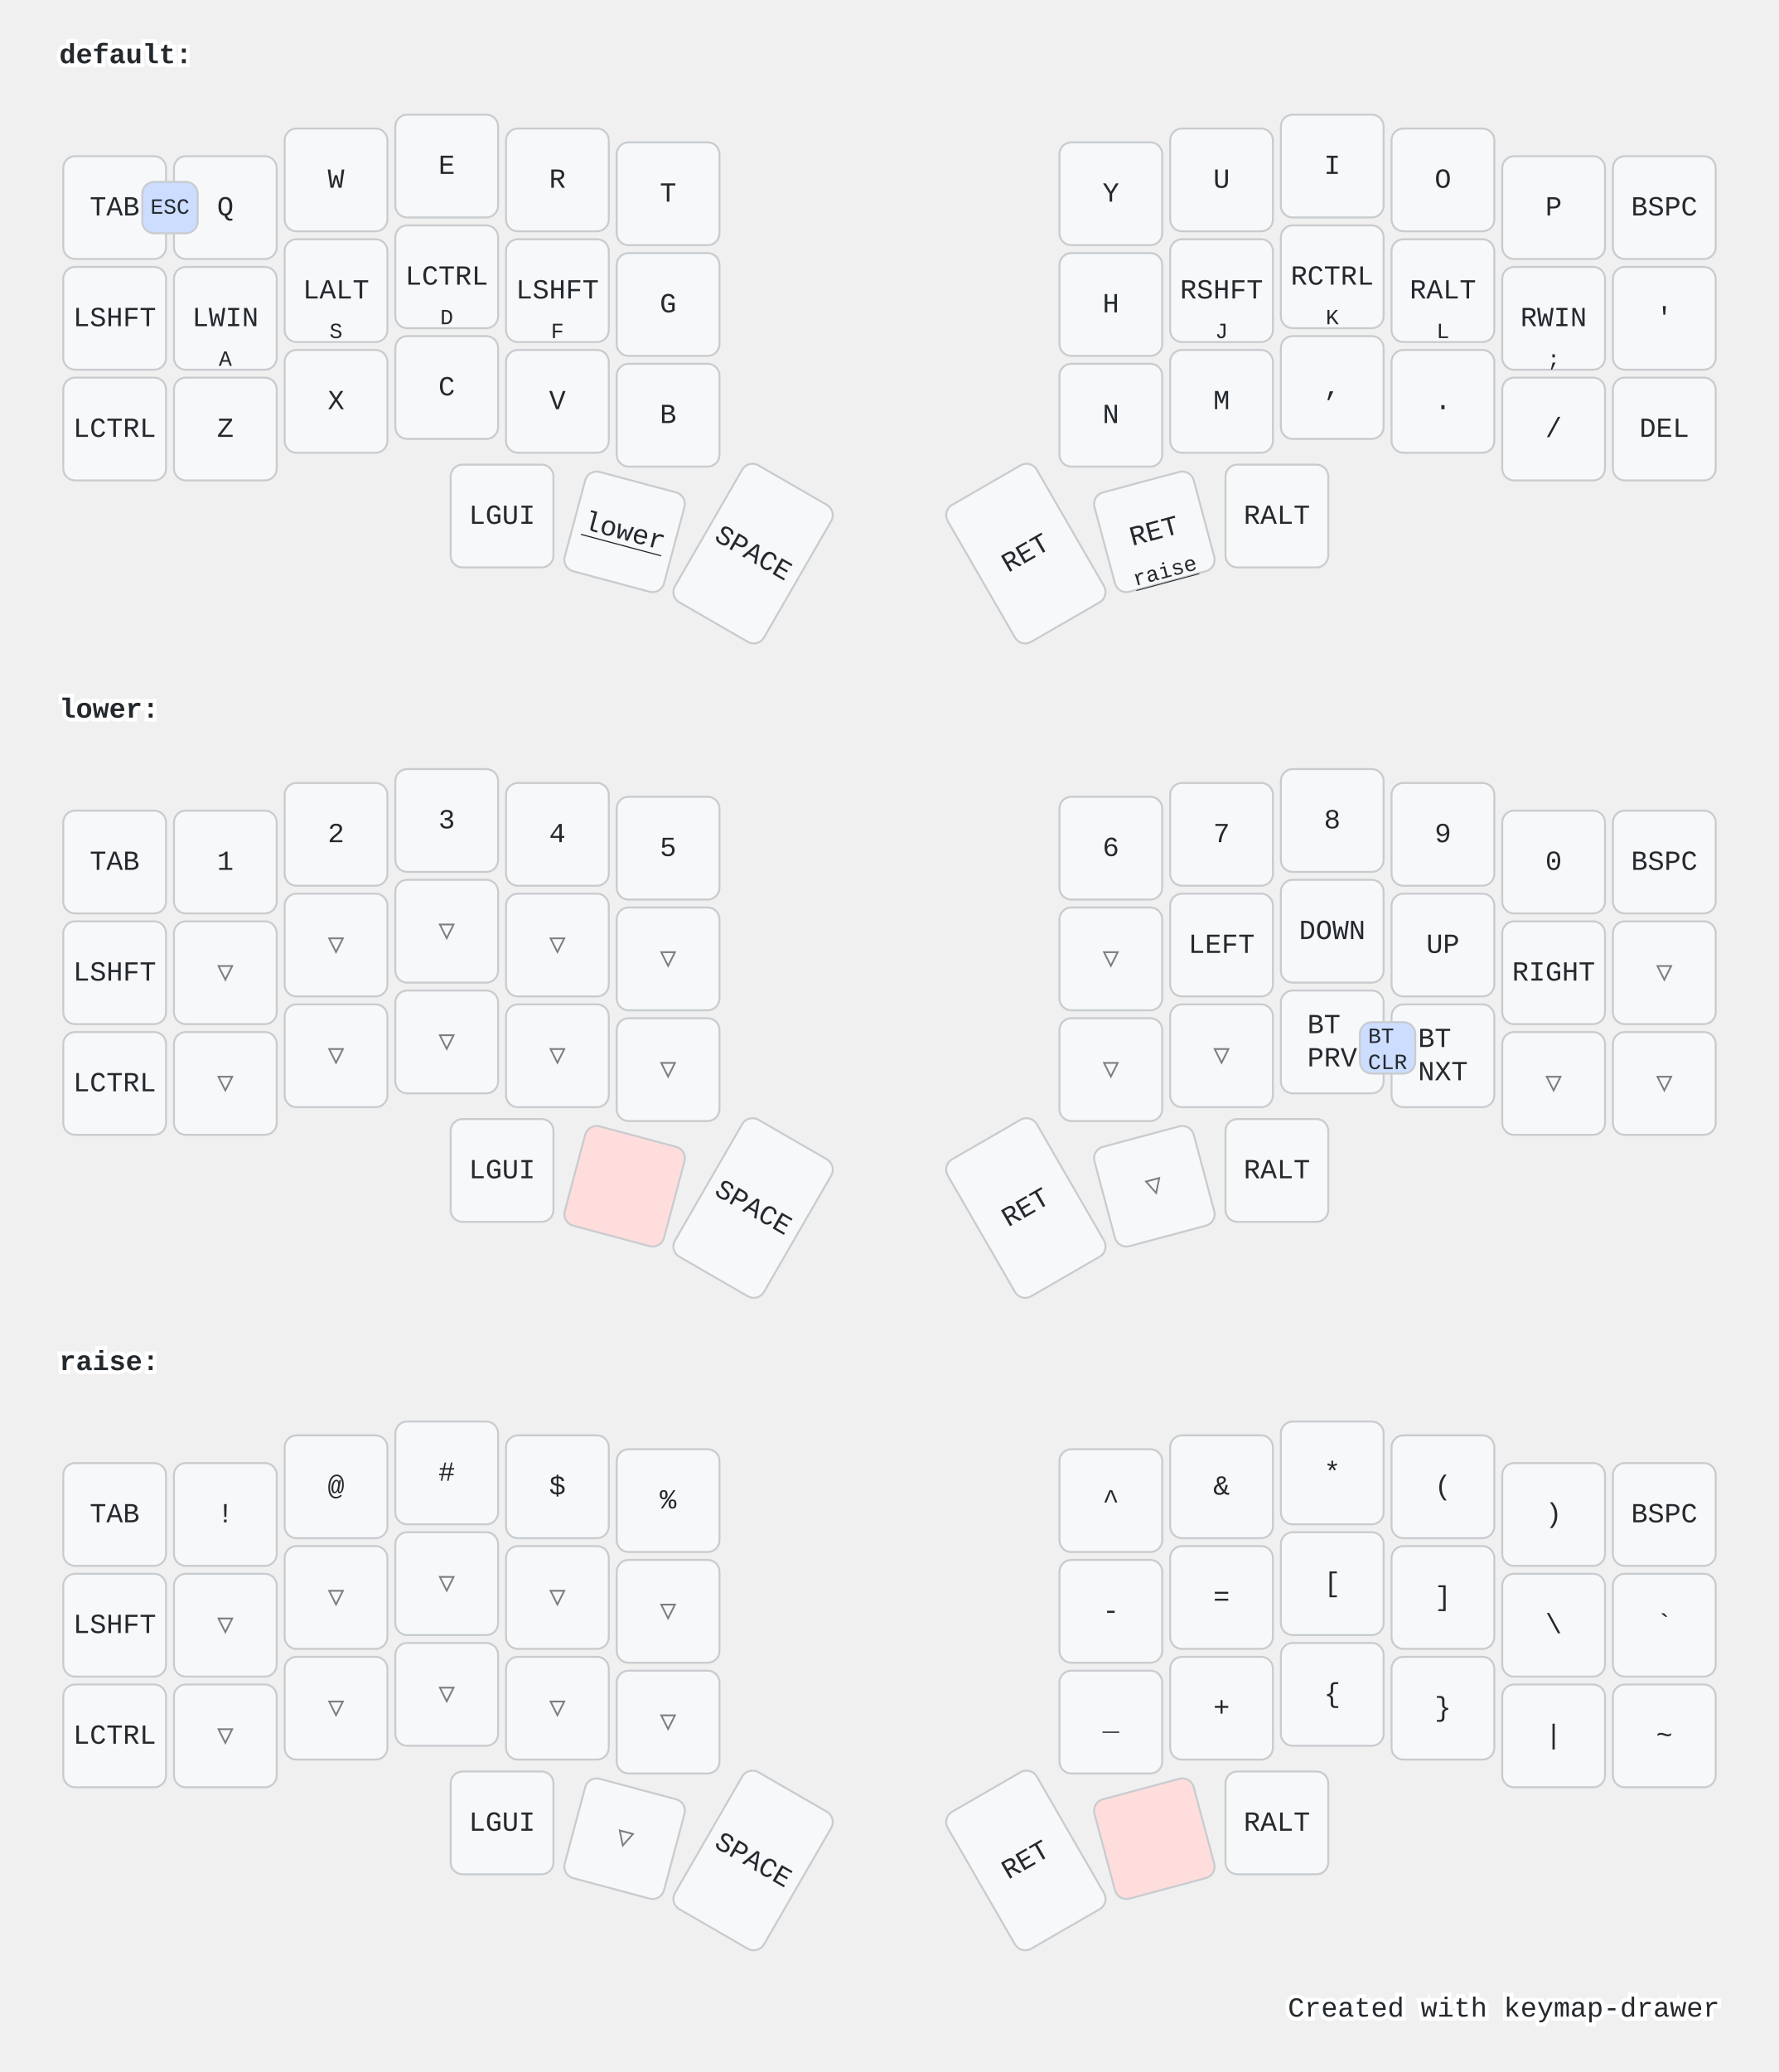
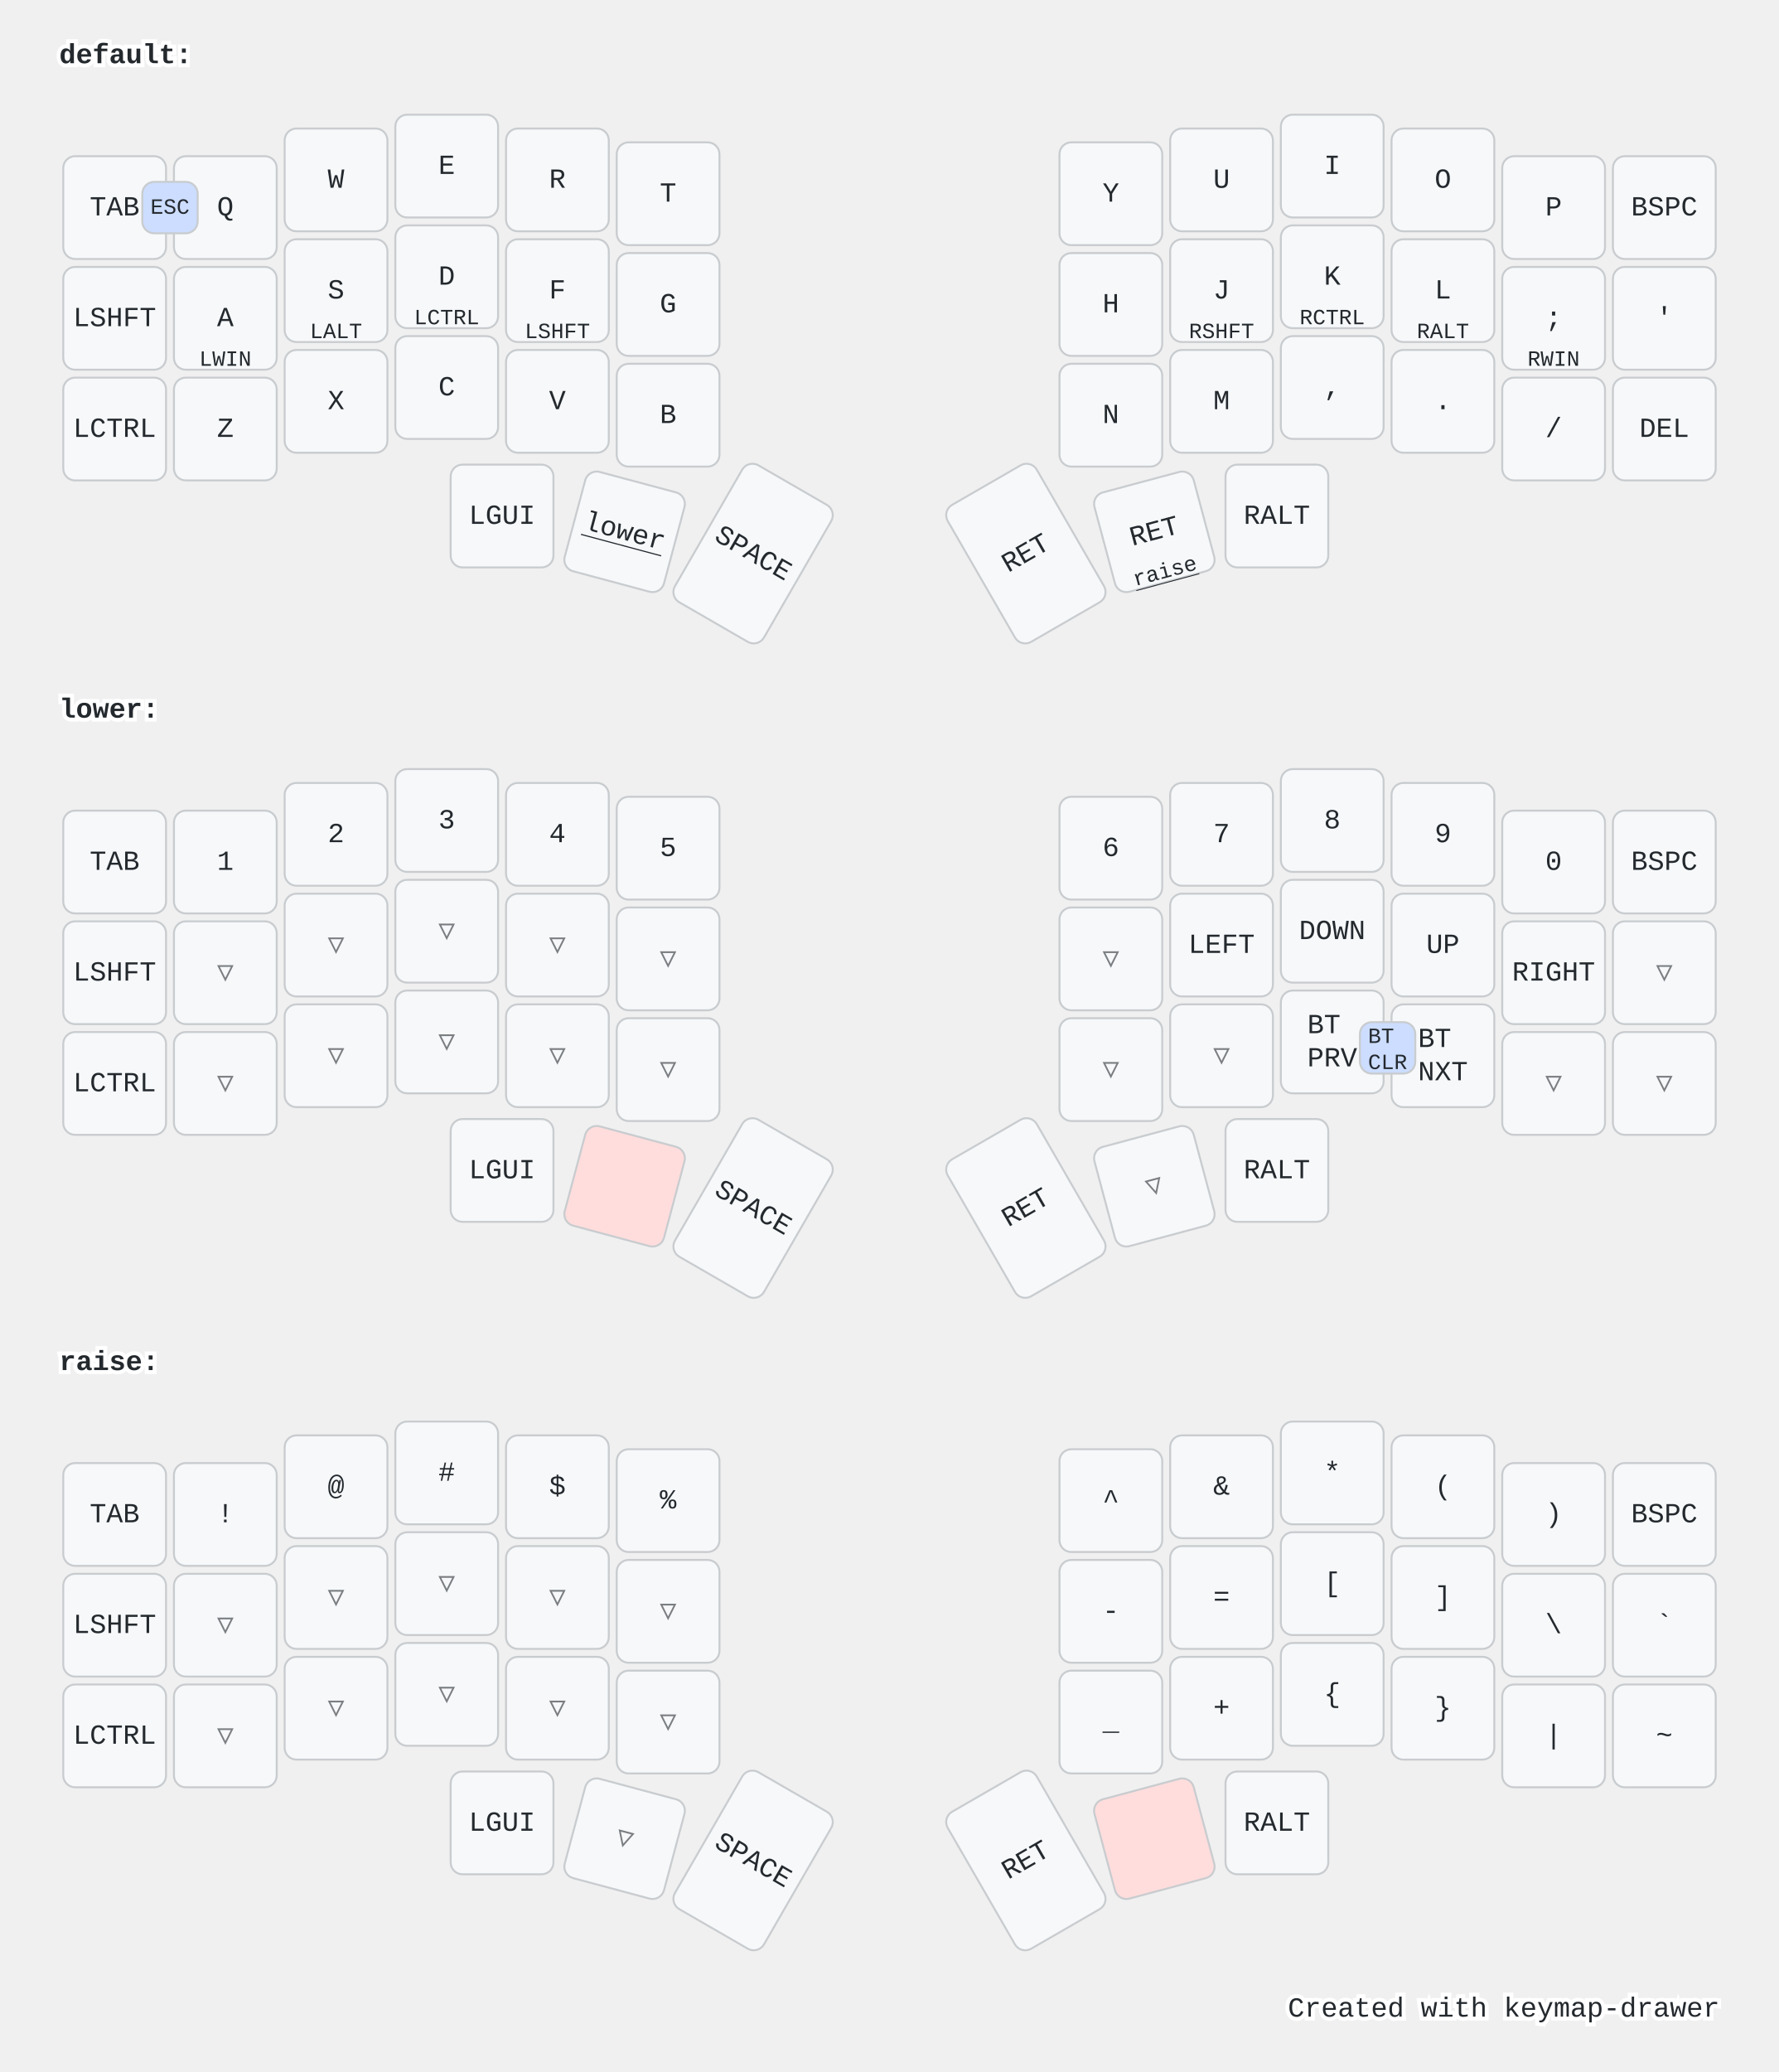
<svg xmlns="http://www.w3.org/2000/svg" width="900" height="1048" viewBox="0 0 900 1048" class="keymap">
  <style>/* inherit to force styles through use tags */
svg path {
    fill: inherit;
}

/* font and background color specifications */
svg.keymap {
    font-family: SFMono-Regular,Consolas,Liberation Mono,Menlo,monospace;
    font-size: 14px;
    font-kerning: normal;
    text-rendering: optimizeLegibility;
    fill: #24292e;
}

/* default key styling */
rect.key {
    fill: #f6f8fa;
}

rect.key, rect.combo {
    stroke: #c9cccf;
    stroke-width: 1;
}

/* default key side styling, only used is draw_key_sides is set */
rect.side {
    filter: brightness(90%);
}

/* color accent for combo boxes */
rect.combo, rect.combo-separate {
    fill: #cdf;
}

/* color accent for held keys */
rect.held, rect.combo.held {
    fill: #fdd;
}

/* color accent for ghost (optional) keys */
rect.ghost, rect.combo.ghost {
    stroke-dasharray: 4, 4;
    stroke-width: 2;
}

text {
    text-anchor: middle;
    dominant-baseline: middle;
}

/* styling for layer labels */
text.label {
    font-weight: bold;
    text-anchor: start;
    stroke: white;
    stroke-width: 4;
    paint-order: stroke;
}

/* styling for optional footer */
text.footer {
    text-anchor: end;
    dominant-baseline: auto;
    stroke: white;
    stroke-width: 4;
    paint-order: stroke;
}

/* styling for combo tap, and key non-tap label text */
text.combo, text.hold, text.shifted, text.left, text.right {
    font-size: 11px;
}

text.hold {
    text-anchor: middle;
    dominant-baseline: auto;
}

text.shifted {
    text-anchor: middle;
    dominant-baseline: hanging;
}

text.left {
    text-anchor: start;
}

text.right {
    text-anchor: end;
}

text.layer-activator {
    text-decoration: underline;
}

/* styling for hold/shifted label text in combo box */
text.combo.hold, text.combo.shifted, text.combo.left, text.combo.right {
    font-size: 8px;
}

/* lighter symbol for transparent keys */
text.trans {
    fill: #7b7e81;
}

/* styling for combo dendrons */
path.combo {
    stroke-width: 1;
    stroke: gray;
    fill: none;
}

/* Start Tabler Icons Cleanup */
/* cannot use height/width with glyphs */
.icon-tabler &gt; path {
    fill: inherit;
    stroke: inherit;
    stroke-width: 2;
}
/* hide tabler's default box */
.icon-tabler &gt; path[stroke="none"][fill="none"] {
    visibility: hidden;
}
/* End Tabler Icons Cleanup */

@media (prefers-color-scheme: dark) {
svg.keymap { fill: #d1d6db; }
rect.key { fill: #3f4750; }
rect.key, rect.combo { stroke: #60666c; }
rect.combo, rect.combo-separate { fill: #1f3d7a; }
rect.held, rect.combo.held { fill: #854747; }
text.label, text.footer { stroke: black; }
text.trans { fill: #7e8184; }
path.combo { stroke: #7f7f7f; }

}</style>
  <g transform="translate(30, 0)" class="layer-default">
    <text x="0" y="28" class="label" id="default">default:</text>
    <g transform="translate(0, 56)">
      <g transform="translate(28, 49)" class="key keypos-0">
        <rect rx="6" ry="6" x="-26" y="-26" width="52" height="52" class="key" />
        <text x="0" y="0" class="key tap">TAB</text>
      </g>
      <g transform="translate(84, 49)" class="key keypos-1">
        <rect rx="6" ry="6" x="-26" y="-26" width="52" height="52" class="key" />
        <text x="0" y="0" class="key tap">Q</text>
      </g>
      <g transform="translate(140, 35)" class="key keypos-2">
        <rect rx="6" ry="6" x="-26" y="-26" width="52" height="52" class="key" />
        <text x="0" y="0" class="key tap">W</text>
      </g>
      <g transform="translate(196, 28)" class="key keypos-3">
        <rect rx="6" ry="6" x="-26" y="-26" width="52" height="52" class="key" />
        <text x="0" y="0" class="key tap">E</text>
      </g>
      <g transform="translate(252, 35)" class="key keypos-4">
        <rect rx="6" ry="6" x="-26" y="-26" width="52" height="52" class="key" />
        <text x="0" y="0" class="key tap">R</text>
      </g>
      <g transform="translate(308, 42)" class="key keypos-5">
        <rect rx="6" ry="6" x="-26" y="-26" width="52" height="52" class="key" />
        <text x="0" y="0" class="key tap">T</text>
      </g>
      <g transform="translate(532, 42)" class="key keypos-6">
        <rect rx="6" ry="6" x="-26" y="-26" width="52" height="52" class="key" />
        <text x="0" y="0" class="key tap">Y</text>
      </g>
      <g transform="translate(588, 35)" class="key keypos-7">
        <rect rx="6" ry="6" x="-26" y="-26" width="52" height="52" class="key" />
        <text x="0" y="0" class="key tap">U</text>
      </g>
      <g transform="translate(644, 28)" class="key keypos-8">
        <rect rx="6" ry="6" x="-26" y="-26" width="52" height="52" class="key" />
        <text x="0" y="0" class="key tap">I</text>
      </g>
      <g transform="translate(700, 35)" class="key keypos-9">
        <rect rx="6" ry="6" x="-26" y="-26" width="52" height="52" class="key" />
        <text x="0" y="0" class="key tap">O</text>
      </g>
      <g transform="translate(756, 49)" class="key keypos-10">
        <rect rx="6" ry="6" x="-26" y="-26" width="52" height="52" class="key" />
        <text x="0" y="0" class="key tap">P</text>
      </g>
      <g transform="translate(812, 49)" class="key keypos-11">
        <rect rx="6" ry="6" x="-26" y="-26" width="52" height="52" class="key" />
        <text x="0" y="0" class="key tap">BSPC</text>
      </g>
      <g transform="translate(28, 105)" class="key keypos-12">
        <rect rx="6" ry="6" x="-26" y="-26" width="52" height="52" class="key" />
        <text x="0" y="0" class="key tap">LSHFT</text>
      </g>
      <g transform="translate(84, 105)" class="key keypos-13">
        <rect rx="6" ry="6" x="-26" y="-26" width="52" height="52" class="key" />
-         <text x="0" y="0" class="key tap">LWIN</text>
-         <text x="0" y="24" class="key hold">A</text>
+         <text x="0" y="0" class="key tap">A</text>
+         <text x="0" y="24" class="key hold">LWIN</text>
      </g>
      <g transform="translate(140, 91)" class="key keypos-14">
        <rect rx="6" ry="6" x="-26" y="-26" width="52" height="52" class="key" />
-         <text x="0" y="0" class="key tap">LALT</text>
-         <text x="0" y="24" class="key hold">S</text>
+         <text x="0" y="0" class="key tap">S</text>
+         <text x="0" y="24" class="key hold">LALT</text>
      </g>
      <g transform="translate(196, 84)" class="key keypos-15">
        <rect rx="6" ry="6" x="-26" y="-26" width="52" height="52" class="key" />
-         <text x="0" y="0" class="key tap">LCTRL</text>
-         <text x="0" y="24" class="key hold">D</text>
+         <text x="0" y="0" class="key tap">D</text>
+         <text x="0" y="24" class="key hold">LCTRL</text>
      </g>
      <g transform="translate(252, 91)" class="key keypos-16">
        <rect rx="6" ry="6" x="-26" y="-26" width="52" height="52" class="key" />
-         <text x="0" y="0" class="key tap">LSHFT</text>
-         <text x="0" y="24" class="key hold">F</text>
+         <text x="0" y="0" class="key tap">F</text>
+         <text x="0" y="24" class="key hold">LSHFT</text>
      </g>
      <g transform="translate(308, 98)" class="key keypos-17">
        <rect rx="6" ry="6" x="-26" y="-26" width="52" height="52" class="key" />
        <text x="0" y="0" class="key tap">G</text>
      </g>
      <g transform="translate(532, 98)" class="key keypos-18">
        <rect rx="6" ry="6" x="-26" y="-26" width="52" height="52" class="key" />
        <text x="0" y="0" class="key tap">H</text>
      </g>
      <g transform="translate(588, 91)" class="key keypos-19">
        <rect rx="6" ry="6" x="-26" y="-26" width="52" height="52" class="key" />
-         <text x="0" y="0" class="key tap">RSHFT</text>
-         <text x="0" y="24" class="key hold">J</text>
+         <text x="0" y="0" class="key tap">J</text>
+         <text x="0" y="24" class="key hold">RSHFT</text>
      </g>
      <g transform="translate(644, 84)" class="key keypos-20">
        <rect rx="6" ry="6" x="-26" y="-26" width="52" height="52" class="key" />
-         <text x="0" y="0" class="key tap">RCTRL</text>
-         <text x="0" y="24" class="key hold">K</text>
+         <text x="0" y="0" class="key tap">K</text>
+         <text x="0" y="24" class="key hold">RCTRL</text>
      </g>
      <g transform="translate(700, 91)" class="key keypos-21">
        <rect rx="6" ry="6" x="-26" y="-26" width="52" height="52" class="key" />
-         <text x="0" y="0" class="key tap">RALT</text>
-         <text x="0" y="24" class="key hold">L</text>
+         <text x="0" y="0" class="key tap">L</text>
+         <text x="0" y="24" class="key hold">RALT</text>
      </g>
      <g transform="translate(756, 105)" class="key keypos-22">
        <rect rx="6" ry="6" x="-26" y="-26" width="52" height="52" class="key" />
-         <text x="0" y="0" class="key tap">RWIN</text>
-         <text x="0" y="24" class="key hold">;</text>
+         <text x="0" y="0" class="key tap">;</text>
+         <text x="0" y="24" class="key hold">RWIN</text>
      </g>
      <g transform="translate(812, 105)" class="key keypos-23">
        <rect rx="6" ry="6" x="-26" y="-26" width="52" height="52" class="key" />
        <text x="0" y="0" class="key tap">'</text>
      </g>
      <g transform="translate(28, 161)" class="key keypos-24">
        <rect rx="6" ry="6" x="-26" y="-26" width="52" height="52" class="key" />
        <text x="0" y="0" class="key tap">LCTRL</text>
      </g>
      <g transform="translate(84, 161)" class="key keypos-25">
        <rect rx="6" ry="6" x="-26" y="-26" width="52" height="52" class="key" />
        <text x="0" y="0" class="key tap">Z</text>
      </g>
      <g transform="translate(140, 147)" class="key keypos-26">
        <rect rx="6" ry="6" x="-26" y="-26" width="52" height="52" class="key" />
        <text x="0" y="0" class="key tap">X</text>
      </g>
      <g transform="translate(196, 140)" class="key keypos-27">
        <rect rx="6" ry="6" x="-26" y="-26" width="52" height="52" class="key" />
        <text x="0" y="0" class="key tap">C</text>
      </g>
      <g transform="translate(252, 147)" class="key keypos-28">
        <rect rx="6" ry="6" x="-26" y="-26" width="52" height="52" class="key" />
        <text x="0" y="0" class="key tap">V</text>
      </g>
      <g transform="translate(308, 154)" class="key keypos-29">
        <rect rx="6" ry="6" x="-26" y="-26" width="52" height="52" class="key" />
        <text x="0" y="0" class="key tap">B</text>
      </g>
      <g transform="translate(532, 154)" class="key keypos-30">
        <rect rx="6" ry="6" x="-26" y="-26" width="52" height="52" class="key" />
        <text x="0" y="0" class="key tap">N</text>
      </g>
      <g transform="translate(588, 147)" class="key keypos-31">
        <rect rx="6" ry="6" x="-26" y="-26" width="52" height="52" class="key" />
        <text x="0" y="0" class="key tap">M</text>
      </g>
      <g transform="translate(644, 140)" class="key keypos-32">
        <rect rx="6" ry="6" x="-26" y="-26" width="52" height="52" class="key" />
        <text x="0" y="0" class="key tap">,</text>
      </g>
      <g transform="translate(700, 147)" class="key keypos-33">
        <rect rx="6" ry="6" x="-26" y="-26" width="52" height="52" class="key" />
        <text x="0" y="0" class="key tap">.</text>
      </g>
      <g transform="translate(756, 161)" class="key keypos-34">
        <rect rx="6" ry="6" x="-26" y="-26" width="52" height="52" class="key" />
        <text x="0" y="0" class="key tap">/</text>
      </g>
      <g transform="translate(812, 161)" class="key keypos-35">
        <rect rx="6" ry="6" x="-26" y="-26" width="52" height="52" class="key" />
        <text x="0" y="0" class="key tap">DEL</text>
      </g>
      <g transform="translate(224, 205)" class="key keypos-36">
        <rect rx="6" ry="6" x="-26" y="-26" width="52" height="52" class="key" />
        <text x="0" y="0" class="key tap">LGUI</text>
      </g>
      <g transform="translate(286, 213) rotate(15.0)" class="key keypos-37">
        <rect rx="6" ry="6" x="-26" y="-26" width="52" height="52" class="key" />
        <a href="#lower">
          <text x="0" y="0" class="key tap layer-activator">lower</text>
        </a>
      </g>
      <g transform="translate(351, 224) rotate(30.0)" class="key keypos-38">
        <rect rx="6" ry="6" x="-26" y="-40" width="52" height="80" class="key" />
        <text x="0" y="0" class="key tap">SPACE</text>
      </g>
      <g transform="translate(489, 224) rotate(-30.0)" class="key keypos-39">
        <rect rx="6" ry="6" x="-26" y="-40" width="52" height="80" class="key" />
        <text x="0" y="0" class="key tap">RET</text>
      </g>
      <g transform="translate(554, 213) rotate(-15.0)" class="key keypos-40">
        <rect rx="6" ry="6" x="-26" y="-26" width="52" height="52" class="key" />
        <text x="0" y="0" class="key tap">RET</text>
        <a href="#raise">
          <text x="0" y="24" class="key hold layer-activator">raise</text>
        </a>
      </g>
      <g transform="translate(616, 205)" class="key keypos-41">
        <rect rx="6" ry="6" x="-26" y="-26" width="52" height="52" class="key" />
        <text x="0" y="0" class="key tap">RALT</text>
      </g>
      <g class="combo combopos-0">
        <rect rx="6" ry="6" x="42" y="36" width="28" height="26" class="combo" />
        <text x="56" y="49" class="combo tap">ESC</text>
      </g>
    </g>
  </g>
  <g transform="translate(30, 331)" class="layer-lower">
    <text x="0" y="28" class="label" id="lower">lower:</text>
    <g transform="translate(0, 56)">
      <g transform="translate(28, 49)" class="key keypos-0">
        <rect rx="6" ry="6" x="-26" y="-26" width="52" height="52" class="key" />
        <text x="0" y="0" class="key tap">TAB</text>
      </g>
      <g transform="translate(84, 49)" class="key keypos-1">
        <rect rx="6" ry="6" x="-26" y="-26" width="52" height="52" class="key" />
        <text x="0" y="0" class="key tap">1</text>
      </g>
      <g transform="translate(140, 35)" class="key keypos-2">
        <rect rx="6" ry="6" x="-26" y="-26" width="52" height="52" class="key" />
        <text x="0" y="0" class="key tap">2</text>
      </g>
      <g transform="translate(196, 28)" class="key keypos-3">
        <rect rx="6" ry="6" x="-26" y="-26" width="52" height="52" class="key" />
        <text x="0" y="0" class="key tap">3</text>
      </g>
      <g transform="translate(252, 35)" class="key keypos-4">
        <rect rx="6" ry="6" x="-26" y="-26" width="52" height="52" class="key" />
        <text x="0" y="0" class="key tap">4</text>
      </g>
      <g transform="translate(308, 42)" class="key keypos-5">
        <rect rx="6" ry="6" x="-26" y="-26" width="52" height="52" class="key" />
        <text x="0" y="0" class="key tap">5</text>
      </g>
      <g transform="translate(532, 42)" class="key keypos-6">
        <rect rx="6" ry="6" x="-26" y="-26" width="52" height="52" class="key" />
        <text x="0" y="0" class="key tap">6</text>
      </g>
      <g transform="translate(588, 35)" class="key keypos-7">
        <rect rx="6" ry="6" x="-26" y="-26" width="52" height="52" class="key" />
        <text x="0" y="0" class="key tap">7</text>
      </g>
      <g transform="translate(644, 28)" class="key keypos-8">
        <rect rx="6" ry="6" x="-26" y="-26" width="52" height="52" class="key" />
        <text x="0" y="0" class="key tap">8</text>
      </g>
      <g transform="translate(700, 35)" class="key keypos-9">
        <rect rx="6" ry="6" x="-26" y="-26" width="52" height="52" class="key" />
        <text x="0" y="0" class="key tap">9</text>
      </g>
      <g transform="translate(756, 49)" class="key keypos-10">
        <rect rx="6" ry="6" x="-26" y="-26" width="52" height="52" class="key" />
        <text x="0" y="0" class="key tap">0</text>
      </g>
      <g transform="translate(812, 49)" class="key keypos-11">
        <rect rx="6" ry="6" x="-26" y="-26" width="52" height="52" class="key" />
        <text x="0" y="0" class="key tap">BSPC</text>
      </g>
      <g transform="translate(28, 105)" class="key keypos-12">
        <rect rx="6" ry="6" x="-26" y="-26" width="52" height="52" class="key" />
        <text x="0" y="0" class="key tap">LSHFT</text>
      </g>
      <g transform="translate(84, 105)" class="key trans keypos-13">
        <rect rx="6" ry="6" x="-26" y="-26" width="52" height="52" class="key trans" />
        <text x="0" y="0" class="key trans tap">▽</text>
      </g>
      <g transform="translate(140, 91)" class="key trans keypos-14">
        <rect rx="6" ry="6" x="-26" y="-26" width="52" height="52" class="key trans" />
        <text x="0" y="0" class="key trans tap">▽</text>
      </g>
      <g transform="translate(196, 84)" class="key trans keypos-15">
        <rect rx="6" ry="6" x="-26" y="-26" width="52" height="52" class="key trans" />
        <text x="0" y="0" class="key trans tap">▽</text>
      </g>
      <g transform="translate(252, 91)" class="key trans keypos-16">
        <rect rx="6" ry="6" x="-26" y="-26" width="52" height="52" class="key trans" />
        <text x="0" y="0" class="key trans tap">▽</text>
      </g>
      <g transform="translate(308, 98)" class="key trans keypos-17">
        <rect rx="6" ry="6" x="-26" y="-26" width="52" height="52" class="key trans" />
        <text x="0" y="0" class="key trans tap">▽</text>
      </g>
      <g transform="translate(532, 98)" class="key trans keypos-18">
        <rect rx="6" ry="6" x="-26" y="-26" width="52" height="52" class="key trans" />
        <text x="0" y="0" class="key trans tap">▽</text>
      </g>
      <g transform="translate(588, 91)" class="key keypos-19">
        <rect rx="6" ry="6" x="-26" y="-26" width="52" height="52" class="key" />
        <text x="0" y="0" class="key tap">LEFT</text>
      </g>
      <g transform="translate(644, 84)" class="key keypos-20">
        <rect rx="6" ry="6" x="-26" y="-26" width="52" height="52" class="key" />
        <text x="0" y="0" class="key tap">DOWN</text>
      </g>
      <g transform="translate(700, 91)" class="key keypos-21">
        <rect rx="6" ry="6" x="-26" y="-26" width="52" height="52" class="key" />
        <text x="0" y="0" class="key tap">UP</text>
      </g>
      <g transform="translate(756, 105)" class="key keypos-22">
        <rect rx="6" ry="6" x="-26" y="-26" width="52" height="52" class="key" />
        <text x="0" y="0" class="key tap">RIGHT</text>
      </g>
      <g transform="translate(812, 105)" class="key trans keypos-23">
        <rect rx="6" ry="6" x="-26" y="-26" width="52" height="52" class="key trans" />
        <text x="0" y="0" class="key trans tap">▽</text>
      </g>
      <g transform="translate(28, 161)" class="key keypos-24">
        <rect rx="6" ry="6" x="-26" y="-26" width="52" height="52" class="key" />
        <text x="0" y="0" class="key tap">LCTRL</text>
      </g>
      <g transform="translate(84, 161)" class="key trans keypos-25">
        <rect rx="6" ry="6" x="-26" y="-26" width="52" height="52" class="key trans" />
        <text x="0" y="0" class="key trans tap">▽</text>
      </g>
      <g transform="translate(140, 147)" class="key trans keypos-26">
        <rect rx="6" ry="6" x="-26" y="-26" width="52" height="52" class="key trans" />
        <text x="0" y="0" class="key trans tap">▽</text>
      </g>
      <g transform="translate(196, 140)" class="key trans keypos-27">
        <rect rx="6" ry="6" x="-26" y="-26" width="52" height="52" class="key trans" />
        <text x="0" y="0" class="key trans tap">▽</text>
      </g>
      <g transform="translate(252, 147)" class="key trans keypos-28">
        <rect rx="6" ry="6" x="-26" y="-26" width="52" height="52" class="key trans" />
        <text x="0" y="0" class="key trans tap">▽</text>
      </g>
      <g transform="translate(308, 154)" class="key trans keypos-29">
        <rect rx="6" ry="6" x="-26" y="-26" width="52" height="52" class="key trans" />
        <text x="0" y="0" class="key trans tap">▽</text>
      </g>
      <g transform="translate(532, 154)" class="key trans keypos-30">
        <rect rx="6" ry="6" x="-26" y="-26" width="52" height="52" class="key trans" />
        <text x="0" y="0" class="key trans tap">▽</text>
      </g>
      <g transform="translate(588, 147)" class="key trans keypos-31">
        <rect rx="6" ry="6" x="-26" y="-26" width="52" height="52" class="key trans" />
        <text x="0" y="0" class="key trans tap">▽</text>
      </g>
      <g transform="translate(644, 140)" class="key keypos-32">
        <rect rx="6" ry="6" x="-26" y="-26" width="52" height="52" class="key" />
        <text x="0" y="0" class="key tap">
          <tspan x="0" dy="-0.6em">BT</tspan>
          <tspan x="0" dy="1.2em">PRV</tspan>
        </text>
      </g>
      <g transform="translate(700, 147)" class="key keypos-33">
        <rect rx="6" ry="6" x="-26" y="-26" width="52" height="52" class="key" />
        <text x="0" y="0" class="key tap">
          <tspan x="0" dy="-0.6em">BT</tspan>
          <tspan x="0" dy="1.2em">NXT</tspan>
        </text>
      </g>
      <g transform="translate(756, 161)" class="key trans keypos-34">
        <rect rx="6" ry="6" x="-26" y="-26" width="52" height="52" class="key trans" />
        <text x="0" y="0" class="key trans tap">▽</text>
      </g>
      <g transform="translate(812, 161)" class="key trans keypos-35">
        <rect rx="6" ry="6" x="-26" y="-26" width="52" height="52" class="key trans" />
        <text x="0" y="0" class="key trans tap">▽</text>
      </g>
      <g transform="translate(224, 205)" class="key keypos-36">
        <rect rx="6" ry="6" x="-26" y="-26" width="52" height="52" class="key" />
        <text x="0" y="0" class="key tap">LGUI</text>
      </g>
      <g transform="translate(286, 213) rotate(15.0)" class="key held keypos-37">
        <rect rx="6" ry="6" x="-26" y="-26" width="52" height="52" class="key held" />
      </g>
      <g transform="translate(351, 224) rotate(30.0)" class="key keypos-38">
        <rect rx="6" ry="6" x="-26" y="-40" width="52" height="80" class="key" />
        <text x="0" y="0" class="key tap">SPACE</text>
      </g>
      <g transform="translate(489, 224) rotate(-30.0)" class="key keypos-39">
        <rect rx="6" ry="6" x="-26" y="-40" width="52" height="80" class="key" />
        <text x="0" y="0" class="key tap">RET</text>
      </g>
      <g transform="translate(554, 213) rotate(-15.0)" class="key trans keypos-40">
        <rect rx="6" ry="6" x="-26" y="-26" width="52" height="52" class="key trans" />
        <text x="0" y="0" class="key trans tap">▽</text>
      </g>
      <g transform="translate(616, 205)" class="key keypos-41">
        <rect rx="6" ry="6" x="-26" y="-26" width="52" height="52" class="key" />
        <text x="0" y="0" class="key tap">RALT</text>
      </g>
      <g class="combo combopos-0">
        <rect rx="6" ry="6" x="658" y="130" width="28" height="26" class="combo" />
        <text x="672" y="144" class="combo tap">
          <tspan x="672" dy="-0.6em">BT</tspan>
          <tspan x="672" dy="1.2em">CLR</tspan>
        </text>
      </g>
    </g>
  </g>
  <g transform="translate(30, 661)" class="layer-raise">
    <text x="0" y="28" class="label" id="raise">raise:</text>
    <g transform="translate(0, 56)">
      <g transform="translate(28, 49)" class="key keypos-0">
        <rect rx="6" ry="6" x="-26" y="-26" width="52" height="52" class="key" />
        <text x="0" y="0" class="key tap">TAB</text>
      </g>
      <g transform="translate(84, 49)" class="key keypos-1">
        <rect rx="6" ry="6" x="-26" y="-26" width="52" height="52" class="key" />
        <text x="0" y="0" class="key tap">!</text>
      </g>
      <g transform="translate(140, 35)" class="key keypos-2">
        <rect rx="6" ry="6" x="-26" y="-26" width="52" height="52" class="key" />
        <text x="0" y="0" class="key tap">@</text>
      </g>
      <g transform="translate(196, 28)" class="key keypos-3">
        <rect rx="6" ry="6" x="-26" y="-26" width="52" height="52" class="key" />
        <text x="0" y="0" class="key tap">#</text>
      </g>
      <g transform="translate(252, 35)" class="key keypos-4">
        <rect rx="6" ry="6" x="-26" y="-26" width="52" height="52" class="key" />
        <text x="0" y="0" class="key tap">$</text>
      </g>
      <g transform="translate(308, 42)" class="key keypos-5">
        <rect rx="6" ry="6" x="-26" y="-26" width="52" height="52" class="key" />
        <text x="0" y="0" class="key tap">%</text>
      </g>
      <g transform="translate(532, 42)" class="key keypos-6">
        <rect rx="6" ry="6" x="-26" y="-26" width="52" height="52" class="key" />
        <text x="0" y="0" class="key tap">^</text>
      </g>
      <g transform="translate(588, 35)" class="key keypos-7">
        <rect rx="6" ry="6" x="-26" y="-26" width="52" height="52" class="key" />
        <text x="0" y="0" class="key tap">&amp;</text>
      </g>
      <g transform="translate(644, 28)" class="key keypos-8">
        <rect rx="6" ry="6" x="-26" y="-26" width="52" height="52" class="key" />
        <text x="0" y="0" class="key tap">*</text>
      </g>
      <g transform="translate(700, 35)" class="key keypos-9">
        <rect rx="6" ry="6" x="-26" y="-26" width="52" height="52" class="key" />
        <text x="0" y="0" class="key tap">(</text>
      </g>
      <g transform="translate(756, 49)" class="key keypos-10">
        <rect rx="6" ry="6" x="-26" y="-26" width="52" height="52" class="key" />
        <text x="0" y="0" class="key tap">)</text>
      </g>
      <g transform="translate(812, 49)" class="key keypos-11">
        <rect rx="6" ry="6" x="-26" y="-26" width="52" height="52" class="key" />
        <text x="0" y="0" class="key tap">BSPC</text>
      </g>
      <g transform="translate(28, 105)" class="key keypos-12">
        <rect rx="6" ry="6" x="-26" y="-26" width="52" height="52" class="key" />
        <text x="0" y="0" class="key tap">LSHFT</text>
      </g>
      <g transform="translate(84, 105)" class="key trans keypos-13">
        <rect rx="6" ry="6" x="-26" y="-26" width="52" height="52" class="key trans" />
        <text x="0" y="0" class="key trans tap">▽</text>
      </g>
      <g transform="translate(140, 91)" class="key trans keypos-14">
        <rect rx="6" ry="6" x="-26" y="-26" width="52" height="52" class="key trans" />
        <text x="0" y="0" class="key trans tap">▽</text>
      </g>
      <g transform="translate(196, 84)" class="key trans keypos-15">
        <rect rx="6" ry="6" x="-26" y="-26" width="52" height="52" class="key trans" />
        <text x="0" y="0" class="key trans tap">▽</text>
      </g>
      <g transform="translate(252, 91)" class="key trans keypos-16">
        <rect rx="6" ry="6" x="-26" y="-26" width="52" height="52" class="key trans" />
        <text x="0" y="0" class="key trans tap">▽</text>
      </g>
      <g transform="translate(308, 98)" class="key trans keypos-17">
        <rect rx="6" ry="6" x="-26" y="-26" width="52" height="52" class="key trans" />
        <text x="0" y="0" class="key trans tap">▽</text>
      </g>
      <g transform="translate(532, 98)" class="key keypos-18">
        <rect rx="6" ry="6" x="-26" y="-26" width="52" height="52" class="key" />
        <text x="0" y="0" class="key tap">-</text>
      </g>
      <g transform="translate(588, 91)" class="key keypos-19">
        <rect rx="6" ry="6" x="-26" y="-26" width="52" height="52" class="key" />
        <text x="0" y="0" class="key tap">=</text>
      </g>
      <g transform="translate(644, 84)" class="key keypos-20">
        <rect rx="6" ry="6" x="-26" y="-26" width="52" height="52" class="key" />
        <text x="0" y="0" class="key tap">[</text>
      </g>
      <g transform="translate(700, 91)" class="key keypos-21">
        <rect rx="6" ry="6" x="-26" y="-26" width="52" height="52" class="key" />
        <text x="0" y="0" class="key tap">]</text>
      </g>
      <g transform="translate(756, 105)" class="key keypos-22">
        <rect rx="6" ry="6" x="-26" y="-26" width="52" height="52" class="key" />
        <text x="0" y="0" class="key tap">\</text>
      </g>
      <g transform="translate(812, 105)" class="key keypos-23">
        <rect rx="6" ry="6" x="-26" y="-26" width="52" height="52" class="key" />
        <text x="0" y="0" class="key tap">`</text>
      </g>
      <g transform="translate(28, 161)" class="key keypos-24">
        <rect rx="6" ry="6" x="-26" y="-26" width="52" height="52" class="key" />
        <text x="0" y="0" class="key tap">LCTRL</text>
      </g>
      <g transform="translate(84, 161)" class="key trans keypos-25">
        <rect rx="6" ry="6" x="-26" y="-26" width="52" height="52" class="key trans" />
        <text x="0" y="0" class="key trans tap">▽</text>
      </g>
      <g transform="translate(140, 147)" class="key trans keypos-26">
        <rect rx="6" ry="6" x="-26" y="-26" width="52" height="52" class="key trans" />
        <text x="0" y="0" class="key trans tap">▽</text>
      </g>
      <g transform="translate(196, 140)" class="key trans keypos-27">
        <rect rx="6" ry="6" x="-26" y="-26" width="52" height="52" class="key trans" />
        <text x="0" y="0" class="key trans tap">▽</text>
      </g>
      <g transform="translate(252, 147)" class="key trans keypos-28">
        <rect rx="6" ry="6" x="-26" y="-26" width="52" height="52" class="key trans" />
        <text x="0" y="0" class="key trans tap">▽</text>
      </g>
      <g transform="translate(308, 154)" class="key trans keypos-29">
        <rect rx="6" ry="6" x="-26" y="-26" width="52" height="52" class="key trans" />
        <text x="0" y="0" class="key trans tap">▽</text>
      </g>
      <g transform="translate(532, 154)" class="key keypos-30">
        <rect rx="6" ry="6" x="-26" y="-26" width="52" height="52" class="key" />
        <text x="0" y="0" class="key tap">_</text>
      </g>
      <g transform="translate(588, 147)" class="key keypos-31">
        <rect rx="6" ry="6" x="-26" y="-26" width="52" height="52" class="key" />
        <text x="0" y="0" class="key tap">+</text>
      </g>
      <g transform="translate(644, 140)" class="key keypos-32">
        <rect rx="6" ry="6" x="-26" y="-26" width="52" height="52" class="key" />
        <text x="0" y="0" class="key tap">{</text>
      </g>
      <g transform="translate(700, 147)" class="key keypos-33">
        <rect rx="6" ry="6" x="-26" y="-26" width="52" height="52" class="key" />
        <text x="0" y="0" class="key tap">}</text>
      </g>
      <g transform="translate(756, 161)" class="key keypos-34">
        <rect rx="6" ry="6" x="-26" y="-26" width="52" height="52" class="key" />
        <text x="0" y="0" class="key tap">|</text>
      </g>
      <g transform="translate(812, 161)" class="key keypos-35">
        <rect rx="6" ry="6" x="-26" y="-26" width="52" height="52" class="key" />
        <text x="0" y="0" class="key tap">~</text>
      </g>
      <g transform="translate(224, 205)" class="key keypos-36">
        <rect rx="6" ry="6" x="-26" y="-26" width="52" height="52" class="key" />
        <text x="0" y="0" class="key tap">LGUI</text>
      </g>
      <g transform="translate(286, 213) rotate(15.0)" class="key trans keypos-37">
        <rect rx="6" ry="6" x="-26" y="-26" width="52" height="52" class="key trans" />
        <text x="0" y="0" class="key trans tap">▽</text>
      </g>
      <g transform="translate(351, 224) rotate(30.0)" class="key keypos-38">
        <rect rx="6" ry="6" x="-26" y="-40" width="52" height="80" class="key" />
        <text x="0" y="0" class="key tap">SPACE</text>
      </g>
      <g transform="translate(489, 224) rotate(-30.0)" class="key keypos-39">
        <rect rx="6" ry="6" x="-26" y="-40" width="52" height="80" class="key" />
        <text x="0" y="0" class="key tap">RET</text>
      </g>
      <g transform="translate(554, 213) rotate(-15.0)" class="key held keypos-40">
        <rect rx="6" ry="6" x="-26" y="-26" width="52" height="52" class="key held" />
      </g>
      <g transform="translate(616, 205)" class="key keypos-41">
        <rect rx="6" ry="6" x="-26" y="-26" width="52" height="52" class="key" />
        <text x="0" y="0" class="key tap">RALT</text>
      </g>
    </g>
  </g>
  <text x="870.0" y="1020.0" class="footer">Created with <a href="https://github.com/caksoylar/keymap-drawer">keymap-drawer</a>
  </text>
</svg>
